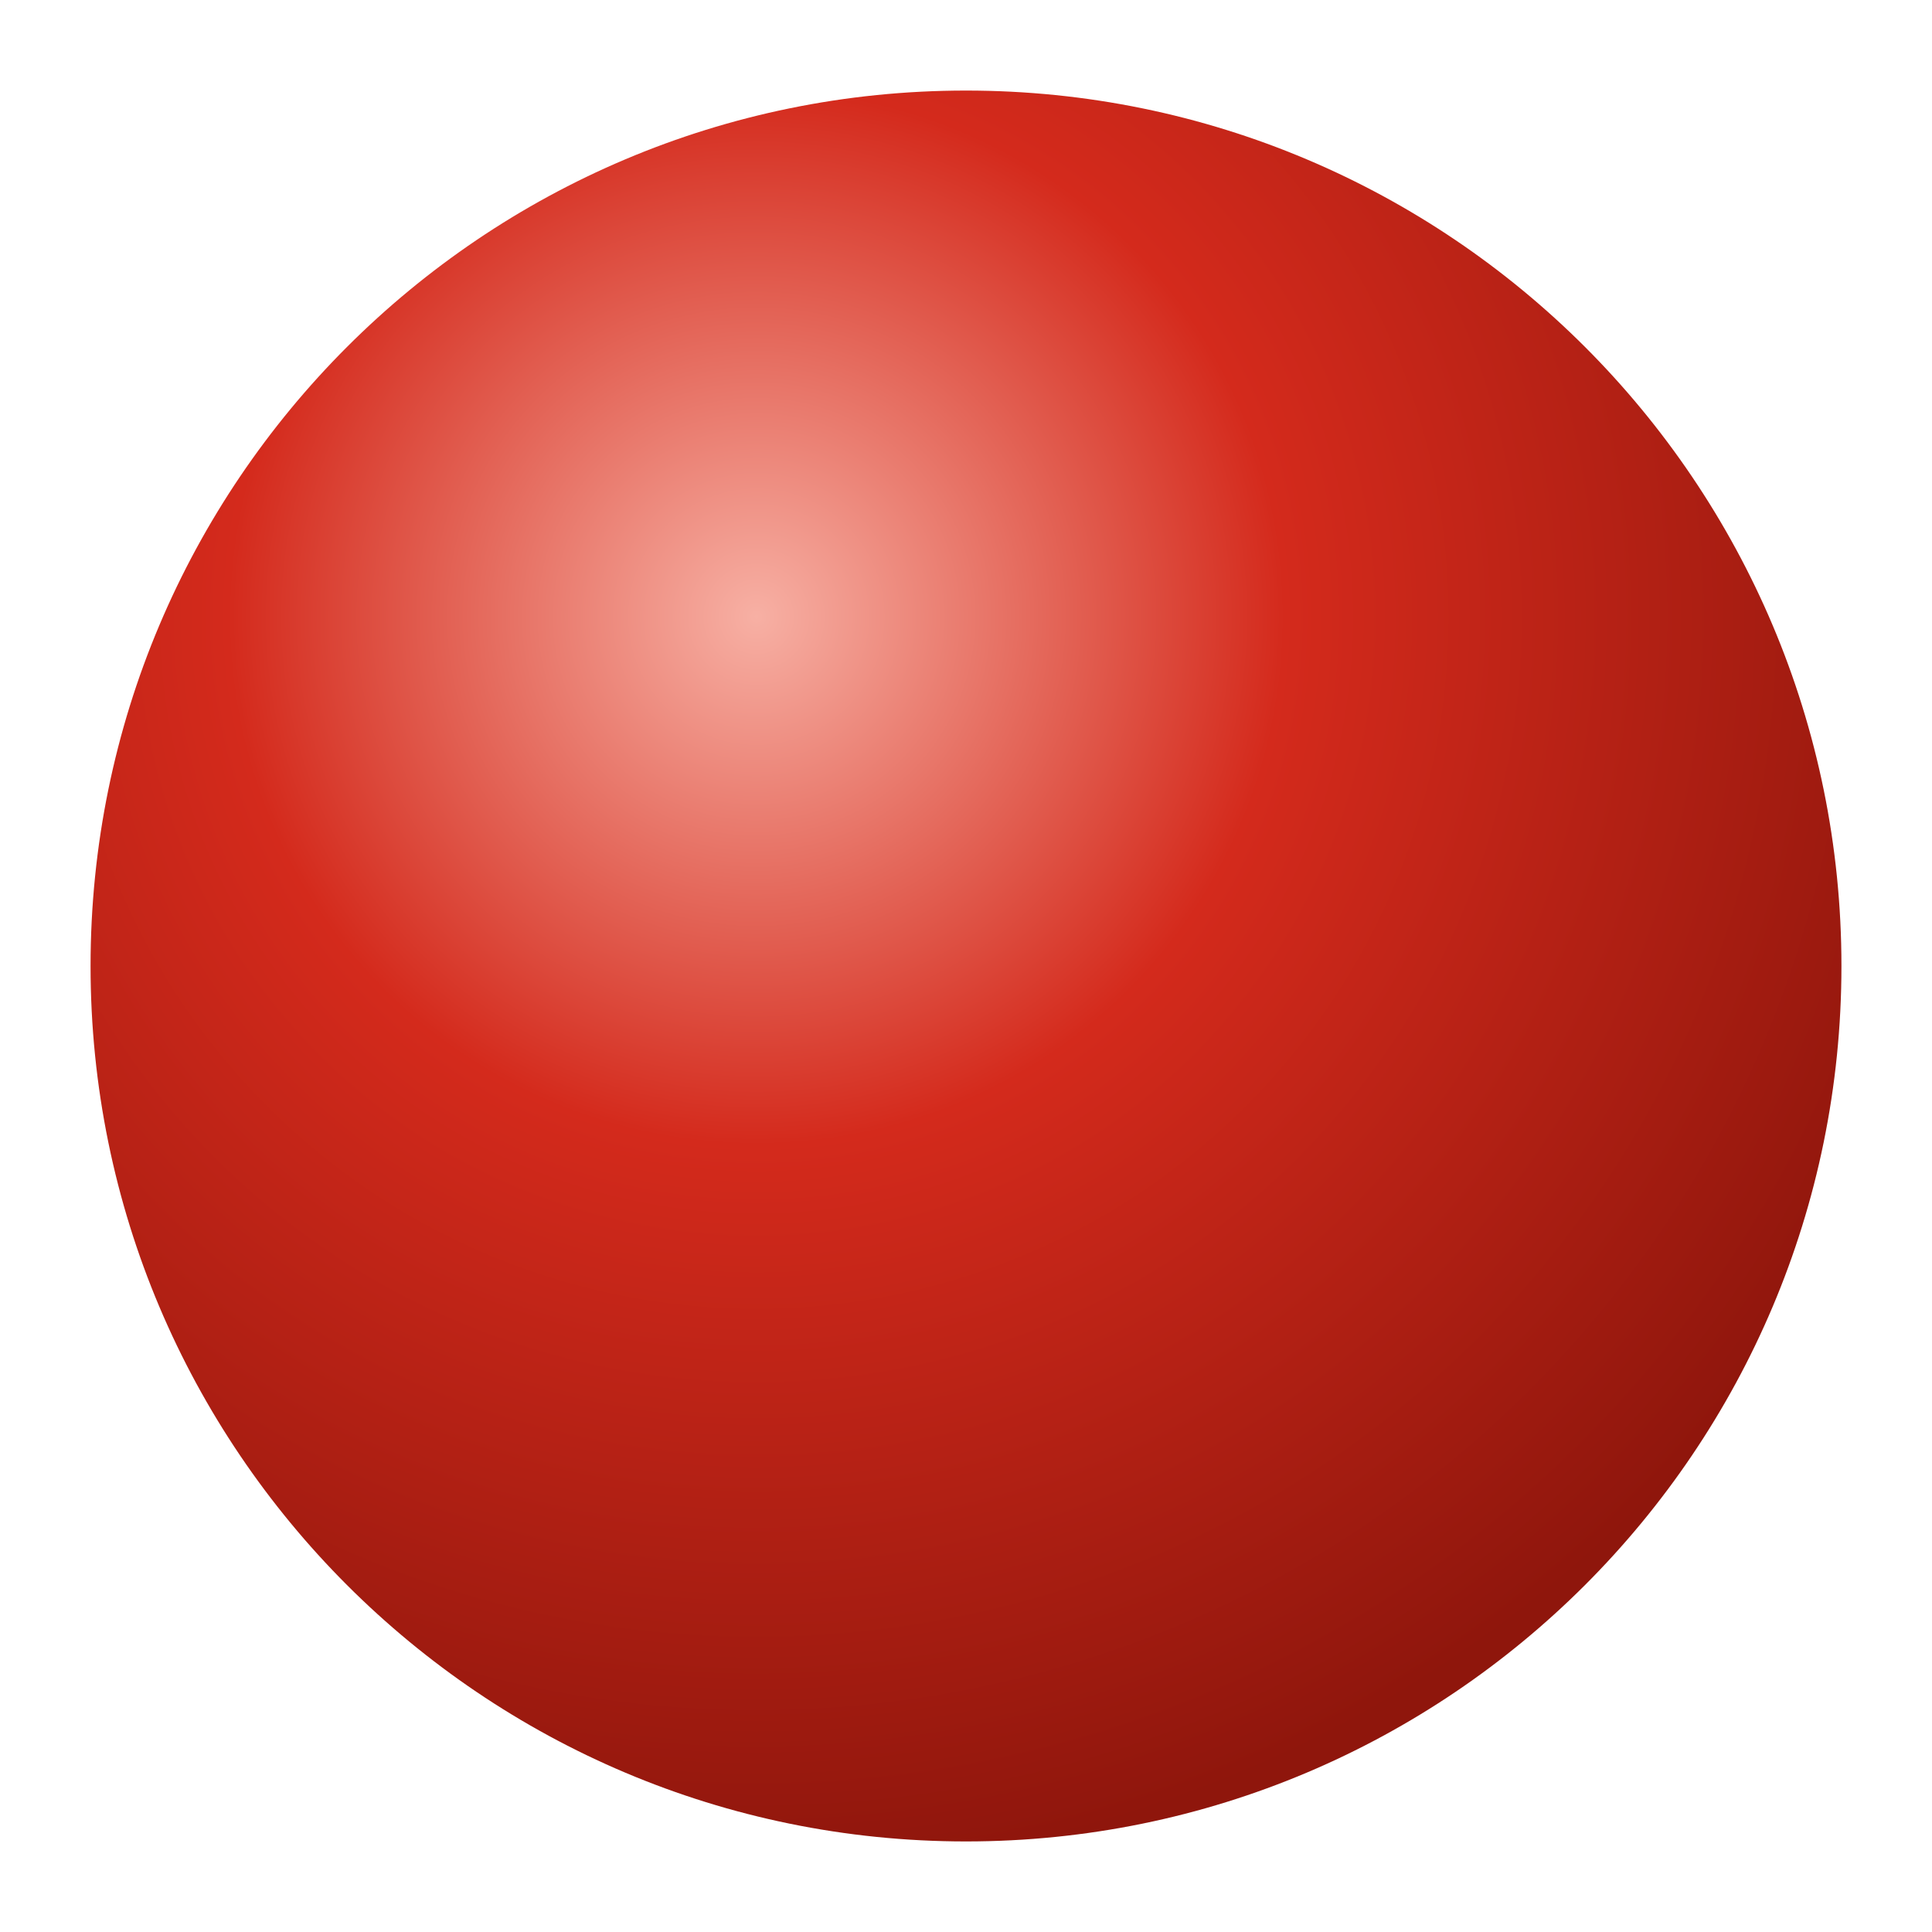
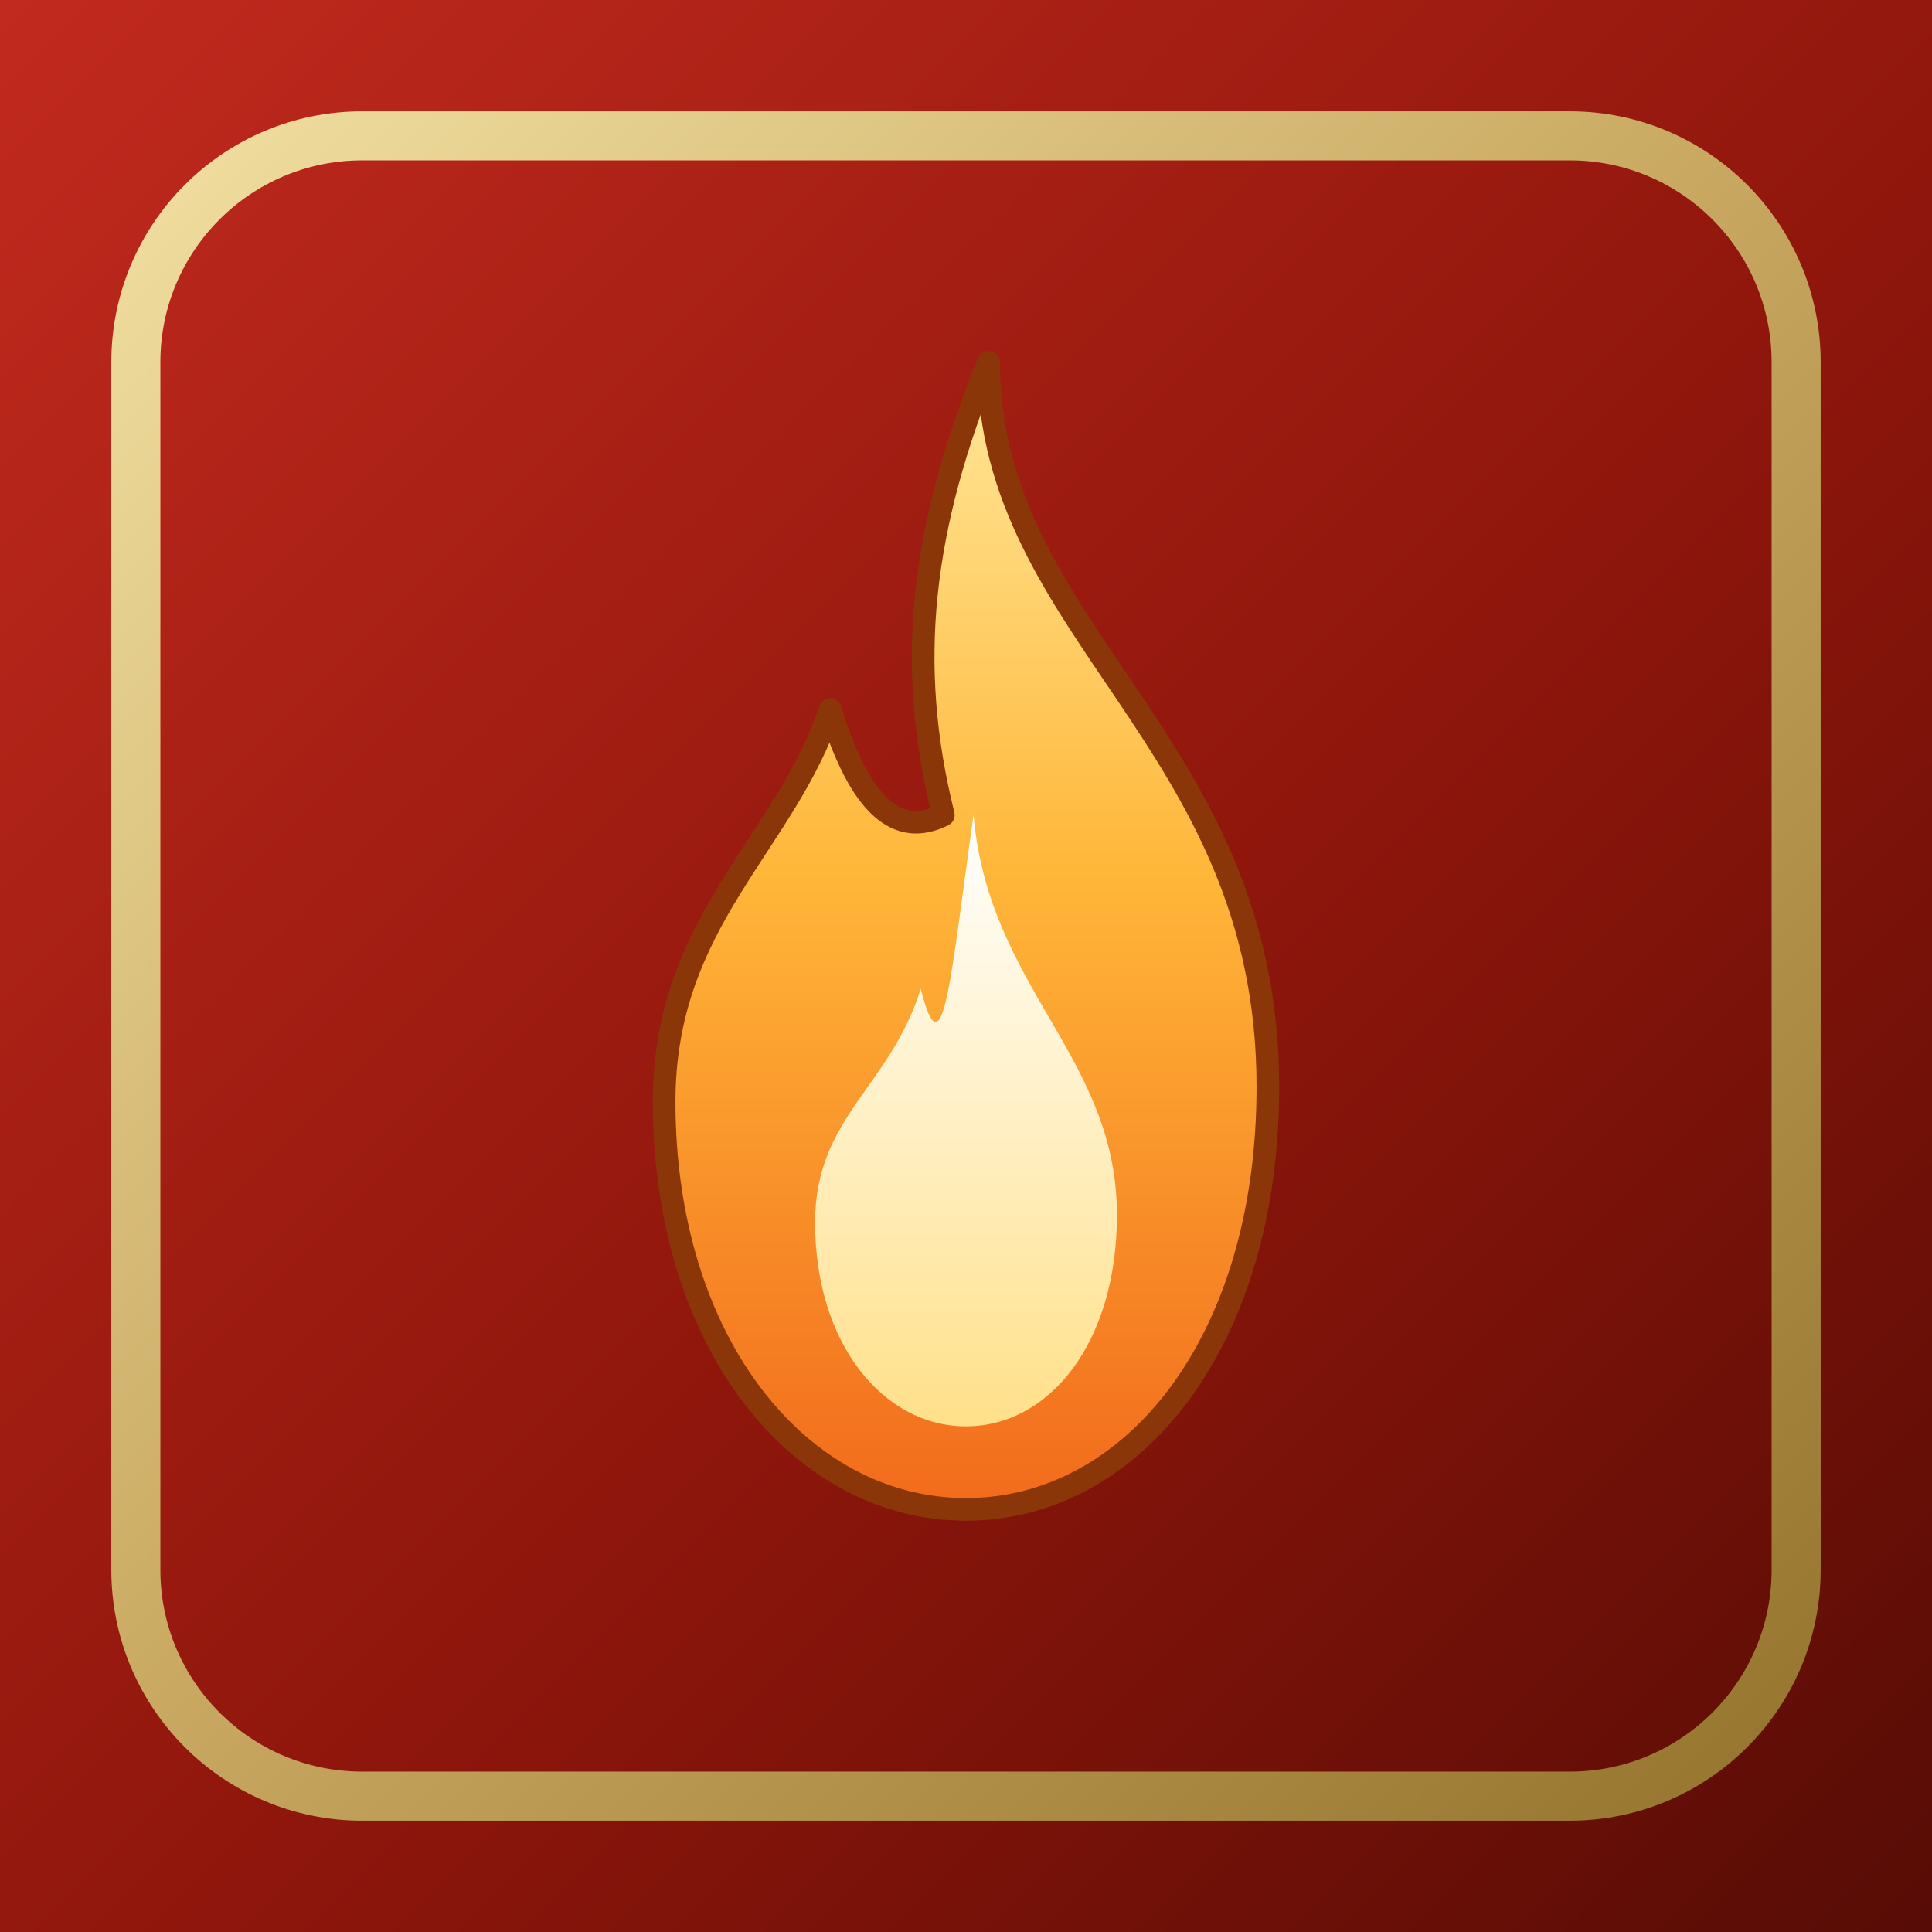
- <svg xmlns="http://www.w3.org/2000/svg" viewBox="0 0 64 64">
+ <svg xmlns="http://www.w3.org/2000/svg" viewBox="0 0 512 512">
  <defs>
-     <radialGradient id="ball" cx="38%" cy="30%" r="72%">
-       <stop offset="0%" stop-color="#f7b0a4" />
-       <stop offset="42%" stop-color="#d42a1c" />
-       <stop offset="100%" stop-color="#8f160c" />
-     </radialGradient>
+     <linearGradient id="bg" x1="0" y1="0" x2="1" y2="1">
+       <stop offset="0%" stop-color="#c22a1e" />
+       <stop offset="55%" stop-color="#8f160c" />
+       <stop offset="100%" stop-color="#560c05" />
+     </linearGradient>
+     <linearGradient id="brass" x1="0" y1="0" x2="1" y2="1">
+       <stop offset="0%" stop-color="#f0dea0" />
+       <stop offset="48%" stop-color="#c9a961" />
+       <stop offset="100%" stop-color="#96762f" />
+     </linearGradient>
+     <linearGradient id="flame" x1="0" y1="0" x2="0" y2="1">
+       <stop offset="0%" stop-color="#ffe89a" />
+       <stop offset="45%" stop-color="#ffb638" />
+       <stop offset="100%" stop-color="#f26a1b" />
+     </linearGradient>
+     <linearGradient id="core" x1="0" y1="0" x2="0" y2="1">
+       <stop offset="0%" stop-color="#ffffff" />
+       <stop offset="100%" stop-color="#ffe08a" />
+     </linearGradient>
  </defs>
-   <circle cx="32" cy="32" r="29" fill="url(#ball)" />
+   <rect width="512" height="512" fill="url(#bg)" />
+   <rect x="36" y="36" width="440" height="440" rx="60" fill="none" stroke="url(#brass)" stroke-width="13" />
+   <path d="M262 96            C 262 168 336 196 336 288            C 336 356 300 400 256 400            C 212 400 176 356 176 292            C 176 244 208 224 220 188            C 228 214 238 222 250 216            C 240 176 244 140 262 96 Z" fill="url(#flame)" stroke="#8a3608" stroke-width="6" stroke-linejoin="round" />
+   <path d="M258 216            C 262 262 296 280 296 322            C 296 356 278 378 256 378            C 234 378 216 356 216 324            C 216 296 236 288 244 262            C 250 286 252 258 258 216 Z" fill="url(#core)" />
</svg>
